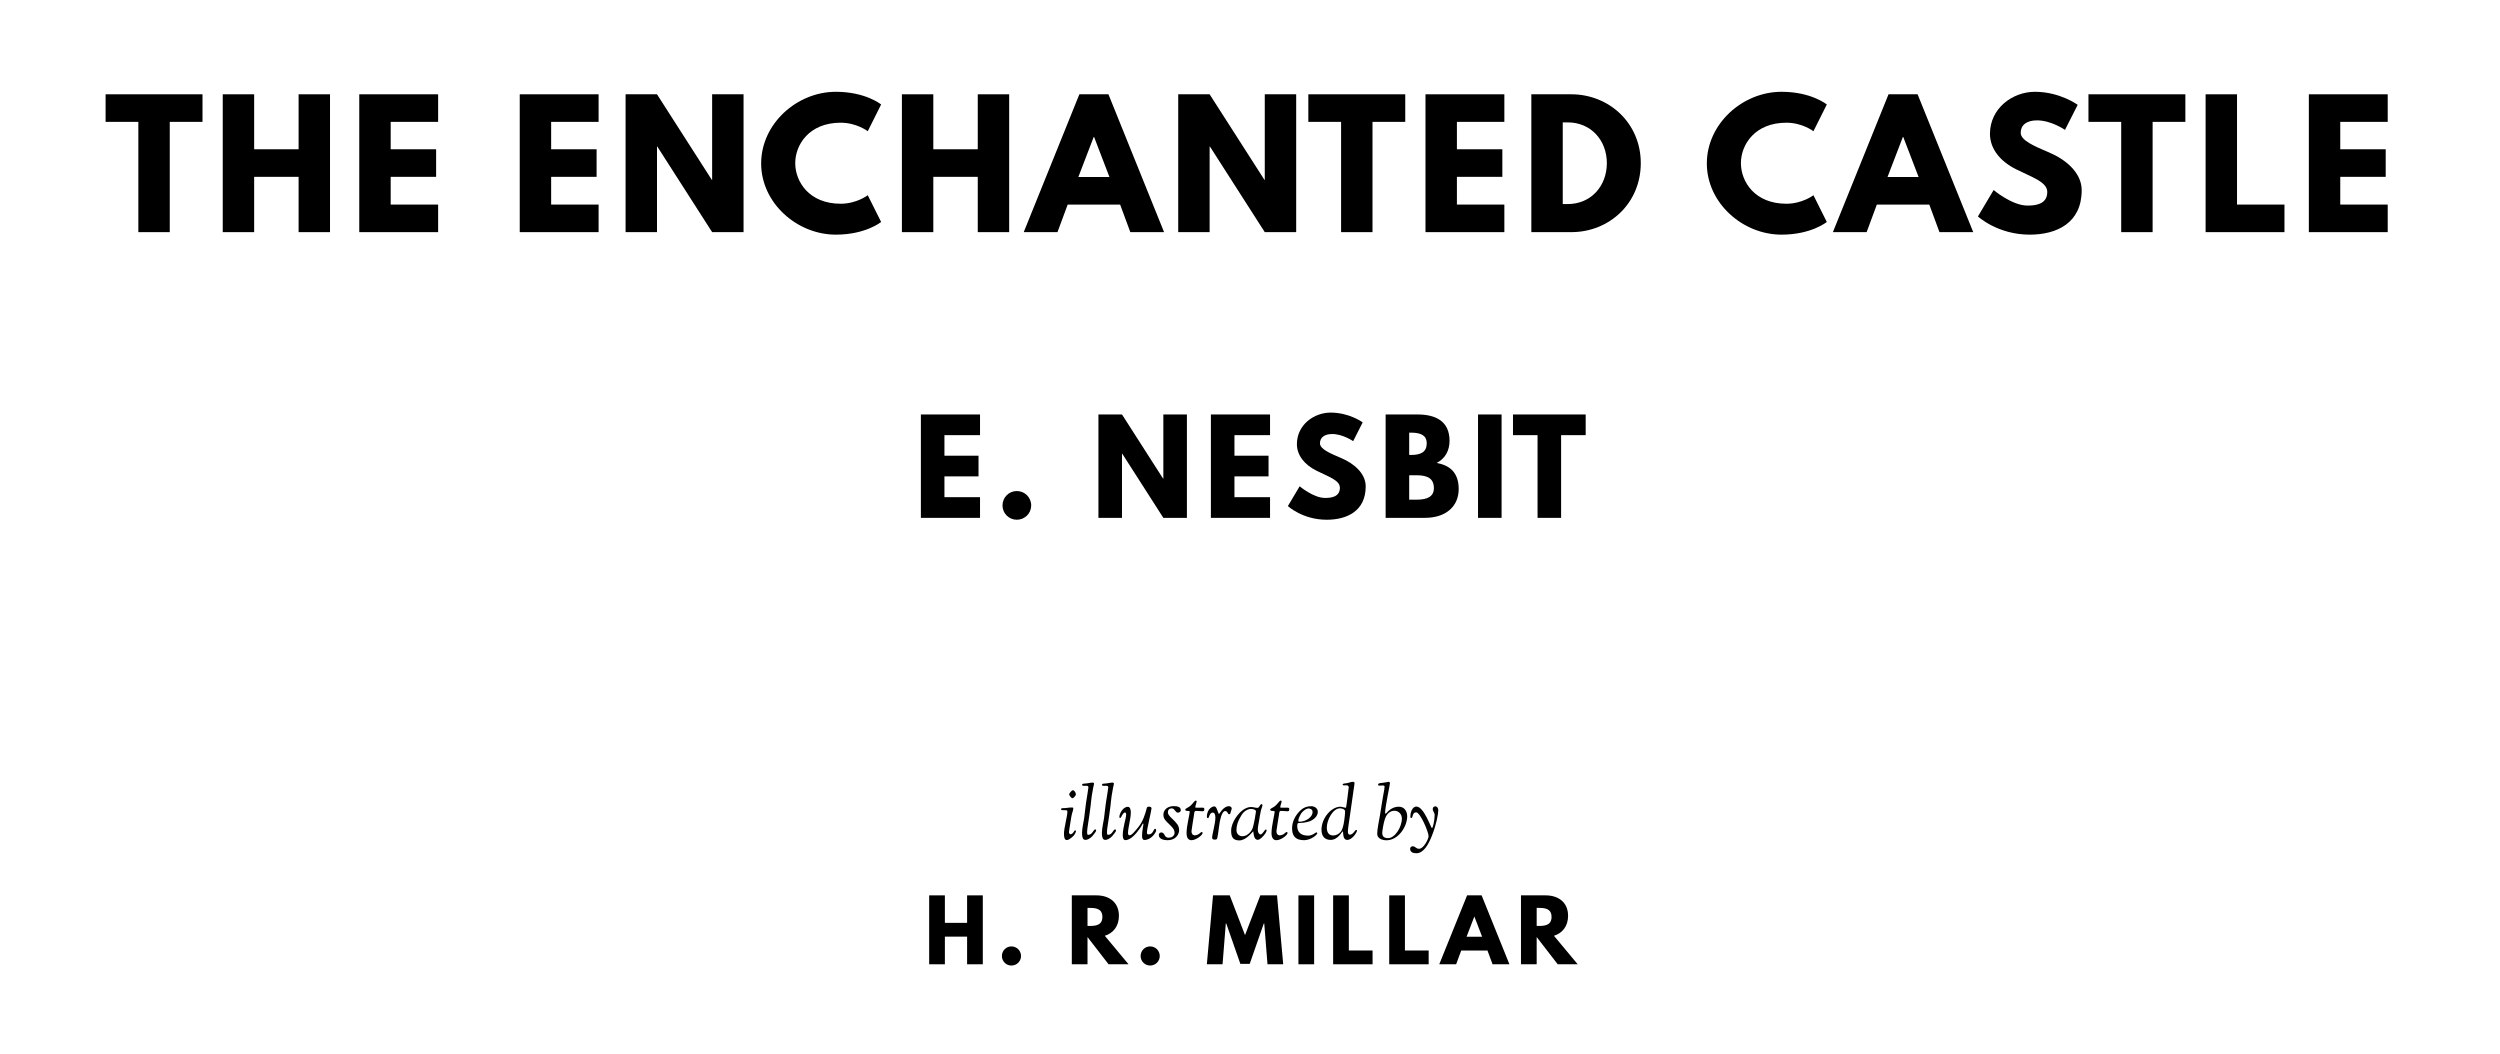
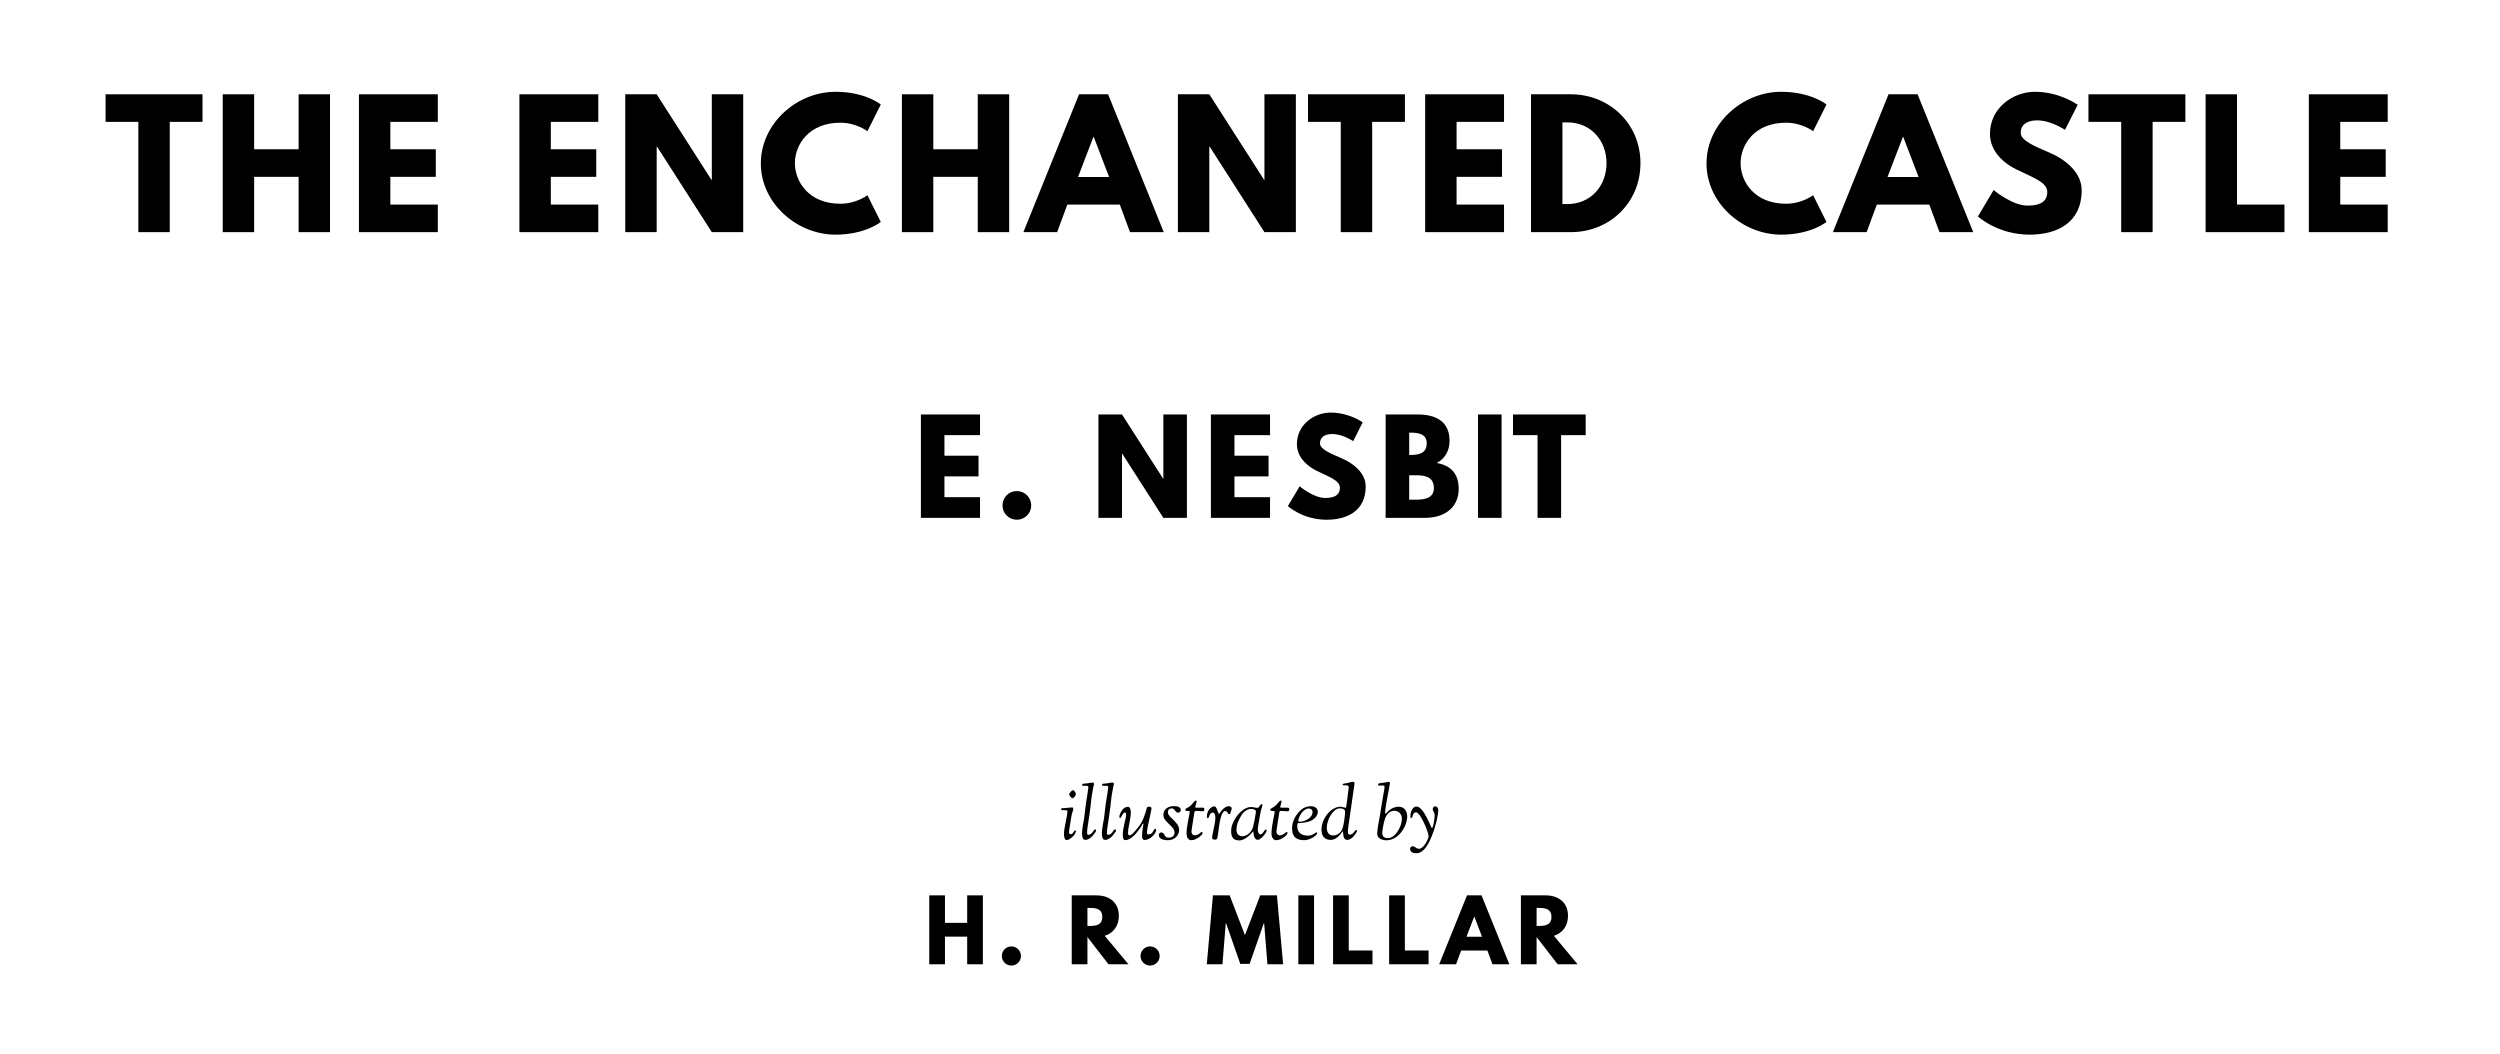
<svg xmlns="http://www.w3.org/2000/svg" version="1.1" viewBox="0 0 1400 590">
  <g>
    <path d="m 59.133,68.246 18.339,0 0,61.754 17.591,0 0,-61.754 18.339,0 0,-15.439 -54.269,0 0,15.439 z" />
    <path d="m 142.327,99.029 24.889,0 0,30.971 17.591,0 0,-77.193 -17.591,0 0,30.784 -24.889,0 0,-30.784 -17.591,0 0,77.193 17.591,0 0,-30.971 z" />
-     <path d="m 245.355,52.807 -44.164,0 0,77.193 44.164,0 0,-15.439 -26.573,0 0,-15.532 25.45,0 0,-15.439 -25.45,0 0,-15.345 26.573,0 0,-15.439 z" />
-     <path d="m 335.216,52.807 -44.164,0 0,77.193 44.164,0 0,-15.439 -26.573,0 0,-15.532 25.45,0 0,-15.439 -25.45,0 0,-15.345 26.573,0 0,-15.439 z" />
-     <path d="m 367.92,82.094 0.187,0 L 398.797,130 l 17.591,0 0,-77.193 -17.591,0 0,47.906 -0.187,0 -30.69,-47.906 -17.591,0 0,77.193 17.591,0 0,-47.906 z" />
-     <path d="m 470.784,114.094 c -17.684,0 -25.45,-12.351 -25.45,-22.737 0,-10.292 7.766,-22.643 25.45,-22.643 8.982,0 15.158,4.772 15.158,4.772 l 7.485,-14.971 c 0,0 -8.608,-7.111 -25.357,-7.111 -21.895,0 -41.825,17.965 -41.825,40.14 0,22.082 20.023,39.86 41.825,39.86 16.749,0 25.357,-7.111 25.357,-7.111 l -7.485,-14.971 c 0,0 -6.175,4.772 -15.158,4.772 z" />
+     <path d="m 245.173,52.807 -44.164,0 0,77.193 44.164,0 0,-15.439 -26.573,0 0,-15.532 25.45,0 0,-15.439 -25.45,0 0,-15.345 26.573,0 0,-15.439 z" />
+     <path d="m 335.034,52.807 -44.164,0 0,77.193 44.164,0 0,-15.439 -26.573,0 0,-15.532 25.45,0 0,-15.439 -25.45,0 0,-15.345 26.573,0 0,-15.439 z" />
+     <path d="m 367.737,82.094 0.187,0 L 398.614,130 l 17.591,0 0,-77.193 -17.591,0 0,47.906 -0.187,0 -30.69,-47.906 -17.591,0 0,77.193 17.591,0 0,-47.906 z" />
+     <path d="m 470.601,114.094 c -17.684,0 -25.45,-12.351 -25.45,-22.737 0,-10.292 7.766,-22.643 25.45,-22.643 8.982,0 15.158,4.772 15.158,4.772 l 7.485,-14.971 c 0,0 -8.608,-7.111 -25.357,-7.111 -21.895,0 -41.825,17.965 -41.825,40.14 0,22.082 20.023,39.86 41.825,39.86 16.749,0 25.357,-7.111 25.357,-7.111 l -7.485,-14.971 c 0,0 -6.175,4.772 -15.158,4.772 z" />
    <path d="m 522.656,99.029 24.889,0 0,30.971 17.591,0 0,-77.193 -17.591,0 0,30.784 -24.889,0 0,-30.784 -17.591,0 0,77.193 17.591,0 0,-30.971 z" />
-     <path d="m 620.725,52.807 -16.281,0 L 573.287,130 l 18.901,0 5.708,-15.439 29.38,0 5.708,15.439 18.901,0 -31.158,-77.193 z m 0.561,46.316 -17.404,0 8.608,-22.456 0.187,0 8.608,22.456 z" />
-     <path d="m 677.393,82.094 0.187,0 L 708.27,130 l 17.591,0 0,-77.193 -17.591,0 0,47.906 -0.187,0 -30.69,-47.906 -17.591,0 0,77.193 17.591,0 0,-47.906 z" />
-     <path d="m 732.671,68.246 18.339,0 0,61.754 17.591,0 0,-61.754 18.339,0 0,-15.439 -54.269,0 0,15.439 z" />
-     <path d="m 842.439,52.807 -44.164,0 0,77.193 44.164,0 0,-15.439 -26.573,0 0,-15.532 25.45,0 0,-15.439 -25.45,0 0,-15.345 26.573,0 0,-15.439 z" />
-     <path d="m 857.551,52.807 0,77.193 22.363,0 c 21.24,0 38.924,-16.094 38.924,-38.643 0,-22.456 -17.778,-38.55 -38.924,-38.55 l -22.363,0 z m 17.591,61.474 0,-45.754 2.713,0 c 13.099,0 21.988,10.012 21.988,22.924 -0.094,12.912 -8.982,22.83 -21.988,22.83 l -2.713,0 z" />
-     <path d="m 1000.367,114.094 c -17.684,0 -25.45,-12.351 -25.45,-22.737 0,-10.292 7.766,-22.643 25.45,-22.643 8.982,0 15.158,4.772 15.158,4.772 l 7.485,-14.971 c 0,0 -8.608,-7.111 -25.357,-7.111 -21.895,0 -41.825,17.965 -41.825,40.14 0,22.082 20.023,39.86 41.825,39.86 16.749,0 25.357,-7.111 25.357,-7.111 l -7.485,-14.971 c 0,0 -6.176,4.772 -15.158,4.772 z" />
+     <path d="m 620.542,52.807 -16.281,0 L 573.104,130 l 18.901,0 5.708,-15.439 29.38,0 5.708,15.439 18.901,0 -31.158,-77.193 z m 0.561,46.316 -17.404,0 8.608,-22.456 0.187,0 8.608,22.456 z" />
+     <path d="m 677.211,82.094 0.187,0 L 708.088,130 l 17.591,0 0,-77.193 -17.591,0 0,47.906 -0.187,0 -30.69,-47.906 -17.591,0 0,77.193 17.591,0 0,-47.906 z" />
+     <path d="m 732.488,68.246 18.339,0 0,61.754 17.591,0 0,-61.754 18.339,0 0,-15.439 -54.269,0 0,15.439 z" />
+     <path d="m 842.256,52.807 -44.164,0 0,77.193 44.164,0 0,-15.439 -26.573,0 0,-15.532 25.45,0 0,-15.439 -25.45,0 0,-15.345 26.573,0 0,-15.439 z" />
+     <path d="m 857.368,52.807 0,77.193 22.363,0 c 21.24,0 38.924,-16.094 38.924,-38.643 0,-22.456 -17.778,-38.55 -38.924,-38.55 l -22.363,0 z m 17.591,61.474 0,-45.754 2.713,0 c 13.099,0 21.988,10.012 21.988,22.924 -0.094,12.912 -8.982,22.83 -21.988,22.83 l -2.713,0 z" />
+     <path d="m 1000.184,114.094 c -17.684,0 -25.45,-12.351 -25.45,-22.737 0,-10.292 7.766,-22.643 25.45,-22.643 8.982,0 15.158,4.772 15.158,4.772 l 7.485,-14.971 c 0,0 -8.608,-7.111 -25.357,-7.111 -21.895,0 -41.825,17.965 -41.825,40.14 0,22.082 20.023,39.86 41.825,39.86 16.749,0 25.357,-7.111 25.357,-7.111 l -7.485,-14.971 c 0,0 -6.175,4.772 -15.158,4.772 z" />
    <path d="m 1073.854,52.807 -16.281,0 L 1026.415,130 l 18.901,0 5.708,-15.439 29.38,0 5.708,15.439 18.901,0 -31.158,-77.193 z m 0.561,46.316 -17.404,0 8.608,-22.456 0.187,0 8.608,22.456 z" />
-     <path d="m 1139.548,51.404 c -12.444,0 -25.17,9.17 -25.17,23.579 0,8.047 5.427,15.251 14.69,19.836 9.17,4.585 17.404,7.111 17.404,12.725 0,7.205 -7.298,7.579 -11.134,7.579 -8.608,0 -18.901,-8.702 -18.901,-8.702 l -8.795,14.784 c 0,0 10.947,10.199 29.006,10.199 15.064,0 29.099,-6.456 29.099,-24.889 0,-10.105 -9.45,-17.404 -18.058,-21.053 -8.795,-3.743 -16.093,-6.83 -16.093,-11.135 0,-4.211 3.181,-6.924 9.17,-6.924 7.953,0 15.626,5.333 15.626,5.333 l 7.111,-14.035 c 0,0 -9.918,-7.298 -23.953,-7.298 z" />
+     <path d="m 1139.548,51.404 c -12.444,0 -25.17,9.17 -25.17,23.579 0,8.047 5.427,15.251 14.69,19.836 9.17,4.585 17.404,7.111 17.404,12.725 0,7.205 -7.298,7.579 -11.134,7.579 -8.608,0 -18.901,-8.702 -18.901,-8.702 l -8.795,14.784 c 0,0 10.947,10.199 29.006,10.199 15.064,0 29.099,-6.456 29.099,-24.889 0,-10.105 -9.45,-17.404 -18.058,-21.053 -8.795,-3.743 -16.094,-6.83 -16.094,-11.135 0,-4.211 3.181,-6.924 9.17,-6.924 7.953,0 15.626,5.333 15.626,5.333 l 7.111,-14.035 c 0,0 -9.918,-7.298 -23.953,-7.298 z" />
    <path d="m 1169.535,68.246 18.339,0 0,61.754 17.591,0 0,-61.754 18.339,0 0,-15.439 -54.269,0 0,15.439 z" />
    <path d="m 1252.73,52.807 -17.591,0 0,77.193 44.164,0 0,-15.439 -26.573,0 0,-61.754 z" />
    <path d="m 1337.117,52.807 -44.164,0 0,77.193 44.164,0 0,-15.439 -26.573,0 0,-15.532 25.45,0 0,-15.439 -25.45,0 0,-15.345 26.573,0 0,-15.439 z" />
  </g>
  <g>
    <path d="m 548.816,232.105 -33.123,0 0,57.895 33.123,0 0,-11.579 -19.93,0 0,-11.649 19.088,0 0,-11.579 -19.088,0 0,-11.509 19.93,0 0,-11.579 z" />
    <path d="m 569.401,274.982 c -4.421,0 -8,3.579 -8,8.07 0,4.421 3.579,8 8,8 4.491,0 8.07,-3.579 8.07,-8 0,-4.491 -3.579,-8.07 -8.07,-8.07 z" />
    <path d="m 628.316,254.07 0.14,0 23.018,35.93 13.193,0 0,-57.895 -13.193,0 0,35.93 -0.14,0 -23.018,-35.93 -13.193,0 0,57.895 13.193,0 0,-35.93 z" />
    <path d="m 711.223,232.105 -33.123,0 0,57.895 33.123,0 0,-11.579 -19.93,0 0,-11.649 19.088,0 0,-11.579 -19.088,0 0,-11.509 19.93,0 0,-11.579 z" />
    <path d="m 745.141,231.053 c -9.333,0 -18.877,6.877 -18.877,17.684 0,6.035 4.07,11.439 11.018,14.877 6.877,3.439 13.053,5.333 13.053,9.544 0,5.404 -5.474,5.684 -8.351,5.684 -6.456,0 -14.175,-6.526 -14.175,-6.526 l -6.596,11.088 c 0,0 8.211,7.649 21.754,7.649 11.298,0 21.825,-4.842 21.825,-18.667 0,-7.579 -7.088,-13.053 -13.544,-15.789 -6.596,-2.807 -12.07,-5.123 -12.07,-8.351 0,-3.158 2.386,-5.193 6.877,-5.193 5.965,0 11.719,4 11.719,4 l 5.333,-10.526 c 0,0 -7.439,-5.474 -17.965,-5.474 z" />
    <path d="m 775.957,232.105 0,57.895 21.965,0 c 12,0 18.947,-6.596 18.947,-16.14 0,-9.333 -5.123,-13.333 -12.351,-14.596 4.912,-2.526 7.228,-7.088 7.228,-12.421 0,-11.018 -7.86,-14.737 -17.825,-14.737 l -17.965,0 z m 13.193,22.667 0,-12.491 1.053,0 c 5.754,0 8.772,1.754 8.772,5.895 0,4.842 -3.088,6.596 -8.772,6.596 l -1.053,0 z m 0,25.053 0,-13.684 4.14,0 c 6.246,0 9.684,1.895 9.684,7.228 0,4.561 -3.439,6.456 -9.684,6.456 l -4.14,0 z" />
    <path d="m 840.888,232.105 -13.193,0 0,57.895 13.193,0 0,-57.895 z" />
    <path d="m 847.275,243.684 13.754,0 0,46.316 13.193,0 0,-46.316 13.754,0 0,-11.579 -40.702,0 0,11.579 z" />
  </g>
  <g>
    <path d="m 594.207,453.167 c 0,0.425 0.34,0.51 0.595,0.51 0.34,0 1.02,0.043 1.913,0.043 0.765,0 1.02,0.17 1.02,0.893 0,2.423 -1.913,9.054 -1.913,12.285 0,1.828 0.298,3.528 1.573,3.528 1.573,0 3.911,-2.508 3.911,-2.508 0.468,-0.51 1.233,-1.955 1.233,-2.465 0,-0.298 -0.17,-0.468 -0.425,-0.468 -0.595,0 -1.19,2.21 -2.635,2.21 -0.425,0 -0.85,-0.553 -0.85,-1.148 0,-0.51 0,-0.425 1.275,-8.459 0.34,-2.168 1.148,-3.826 1.148,-4.931 0,-0.298 -0.298,-0.468 -0.595,-0.468 -2.423,0 -3.146,0.383 -4.846,0.383 l -0.425,0 c -0.468,0 -0.978,0.043 -0.978,0.595 z m 4.506,-8.374 c 0,0.425 1.148,2.253 1.913,2.253 0.383,0 1.87,-1.403 1.87,-2.253 0,-0.765 -0.808,-2.253 -1.658,-2.253 -0.765,0 -2.125,1.87 -2.125,2.253 z" />
    <path d="m 605.939,466.344 c 0,3.996 1.233,3.996 2.083,3.996 0.808,0 2.593,-0.85 3.698,-2.125 1.02,-1.19 2.125,-2.635 2.125,-3.061 0,-0.425 -0.213,-0.68 -0.51,-0.68 -1.105,0 -1.53,3.018 -3.868,3.018 -0.553,0 -0.68,-0.213 -0.68,-1.658 0,-1.445 0.51,-4.123 1.233,-9.139 1.36,-9.139 0.638,-7.566 2.21,-15.813 0.128,-0.808 0.425,-1.36 0.425,-1.955 0,-0.425 -0.213,-0.68 -0.893,-0.68 -1.105,0 -2.04,0.425 -5.143,0.638 -0.553,0.043 -0.638,0.383 -0.638,0.595 0,0.468 0.383,0.595 1.233,0.595 0.51,0 0.595,-0.043 1.233,-0.043 0.638,0 1.063,0.34 1.063,0.85 0,0.51 -0.638,4.336 -1.36,8.927 -0.425,2.721 -0.638,5.739 -1.02,8.417 -0.085,0.68 -1.19,5.696 -1.19,8.119 z" />
    <path d="m 617.064,466.344 c 0,3.996 1.233,3.996 2.083,3.996 0.808,0 2.593,-0.85 3.698,-2.125 1.02,-1.19 2.125,-2.635 2.125,-3.061 0,-0.425 -0.213,-0.68 -0.51,-0.68 -1.105,0 -1.53,3.018 -3.868,3.018 -0.553,0 -0.68,-0.213 -0.68,-1.658 0,-1.445 0.51,-4.123 1.233,-9.139 1.36,-9.139 0.638,-7.566 2.21,-15.813 0.128,-0.808 0.425,-1.36 0.425,-1.955 0,-0.425 -0.213,-0.68 -0.893,-0.68 -1.105,0 -2.04,0.425 -5.143,0.638 -0.553,0.043 -0.638,0.383 -0.638,0.595 0,0.468 0.383,0.595 1.233,0.595 0.51,0 0.595,-0.043 1.233,-0.043 0.638,0 1.063,0.34 1.063,0.85 0,0.51 -0.638,4.336 -1.36,8.927 -0.425,2.721 -0.638,5.739 -1.02,8.417 -0.085,0.68 -1.19,5.696 -1.19,8.119 z" />
    <path d="m 626.835,457.503 c 0,0.298 0.17,0.553 0.425,0.553 0.213,0 0.468,-0.17 0.638,-0.595 0.595,-1.36 1.53,-2.465 1.913,-2.465 0.553,0 0.85,0.425 0.85,0.893 0,2.593 -1.913,7.269 -1.913,11.86 0,1.233 0.298,2.721 1.445,2.721 3.103,0 6.249,-3.868 8.162,-6.589 1.275,-1.785 1.488,-2.721 1.743,-2.721 0.128,0 0.213,0.17 0.213,0.468 0,0.383 -0.765,3.741 -0.765,6.461 0,1.318 0.34,2.295 1.275,2.295 3.996,0 6.631,-4.336 6.631,-5.356 0,-0.383 -0.043,-0.893 -0.595,-0.893 -0.893,0 -1.063,3.146 -3.656,3.146 -0.383,0 -0.935,-0.085 -0.935,-1.02 0,-2.168 2.593,-12.455 2.593,-13.603 0,-0.638 -0.723,-0.935 -1.403,-0.935 -0.425,0 -1.105,0.128 -1.233,0.68 -0.978,3.741 -2.168,7.651 -4.931,11.01 -1.998,2.38 -3.486,4.378 -4.846,4.378 -0.298,0 -0.765,-0.425 -0.765,-1.148 0,-3.231 1.573,-7.992 1.573,-11.732 0,-0.51 -0.085,-3.103 -1.615,-3.103 -2.848,0 -4.803,3.911 -4.803,5.696 z" />
    <path d="m 648.956,467.705 c 0,2.253 3.061,2.806 4.718,2.806 5.441,0 6.631,-4.038 6.631,-5.569 0,-2.848 -1.615,-4.038 -2.933,-5.526 -1.02,-1.105 -3.358,-2.848 -3.358,-4.463 0,-1.275 0.638,-2.253 2.253,-2.253 1.658,0 1.828,2.38 3.358,2.38 0.213,0 1.615,-0.128 1.615,-1.445 0,-1.658 -1.658,-2.21 -3.953,-2.21 -3.316,0 -5.781,1.955 -5.781,4.803 0,2.55 1.615,3.656 3.316,5.399 1.53,1.53 2.933,2.763 2.933,4.761 0,0.51 -0.298,2.721 -3.401,2.721 -2.593,0 -1.87,-2.933 -4.038,-2.933 -0.51,0 -1.36,0.213 -1.36,1.53 z" />
    <path d="m 663.748,453.422 c 0,1.19 2.508,0.255 2.508,1.148 0,1.148 -1.785,8.034 -1.785,11.945 0,3.316 1.573,3.996 2.721,3.996 2.635,0 6.249,-2.891 6.249,-3.996 0,-0.595 -0.34,-0.595 -0.468,-0.595 -0.68,0 -1.658,1.87 -3.996,1.87 -0.17,0 -1.743,-0.085 -1.743,-2.338 0,-0.68 0.978,-6.206 1.36,-8.842 0.255,-1.743 0.128,-2.508 1.36,-2.508 0.935,0 2.763,0.213 3.443,0.213 0.765,0 1.02,-0.255 1.02,-1.233 0,-0.51 -0.213,-0.808 -1.105,-0.808 -0.468,0 -0.808,0.043 -2.465,0.043 -1.403,0 -1.488,-0.043 -1.488,-0.298 0,-0.638 0.765,-2.635 0.765,-3.188 0,-0.383 -0.213,-0.51 -0.425,-0.51 -0.68,0 -0.765,0.553 -2.465,2.338 -1.87,1.955 -3.486,1.913 -3.486,2.763 z" />
    <path d="m 675.855,457.418 c 0,0.595 0.34,0.723 0.51,0.723 0.213,0 0.34,-0.128 0.468,-0.255 0.255,-0.298 0.595,-2.848 2.338,-2.848 0.765,0 1.445,0.765 1.445,2.891 0,3.188 -1.828,9.437 -1.828,11.137 0,1.02 0.85,1.105 1.275,1.105 l 0.213,0 c 1.53,0 1.445,0 2.38,-7.226 l 0.213,-1.403 c 0.213,-1.785 1.275,-7.354 3.188,-7.354 1.53,0 1.36,1.785 2.295,1.785 0.765,0 0.85,-1.318 0.935,-1.615 0.128,-0.468 0.468,-1.02 0.468,-1.573 0,-0.595 -0.468,-1.318 -1.573,-1.318 -3.146,0 -5.271,4.378 -5.569,4.378 -0.085,0 -0.128,-0.043 -1.19,-2.806 -0.255,-0.68 -0.68,-1.488 -1.573,-1.488 -0.383,0 -3.996,1.02 -3.996,5.866 z" />
    <path d="m 689.446,465.154 c 0,2.763 0.51,5.484 4.548,5.484 4.038,0 7.566,-5.101 7.779,-5.101 0.298,0 -0.085,4.761 2.635,4.761 1.148,0 3.061,-1.955 4.123,-3.486 0.553,-0.765 0.765,-1.403 0.765,-1.828 0,-0.17 -0.043,-0.468 -0.383,-0.468 -0.808,0 -1.7,2.763 -3.103,2.763 -0.808,0 -1.445,-1.403 -1.445,-2.508 0,-1.615 0.425,-3.571 0.765,-5.441 0.34,-1.913 0.595,-3.868 0.978,-5.441 0.298,-1.233 0.85,-2.253 0.85,-2.933 0,-0.468 -0.213,-0.638 -0.468,-0.638 -0.85,0 -1.36,2.083 -2.21,2.083 -1.403,0 -2.295,-0.468 -3.613,-0.468 -1.105,0 -1.955,0.213 -3.103,0.765 -2.253,1.063 -4.208,3.103 -5.739,5.526 -1.318,2.125 -2.38,4.548 -2.38,6.929 z m 2.976,-0.255 c 0,-0.765 0.085,-1.53 0.213,-2.295 0.383,-2.21 1.403,-4.123 2.635,-6.164 1.275,-2.168 3.528,-3.443 5.271,-3.443 0.893,0 2.806,0.298 2.806,1.488 0,0.128 -1.148,7.949 -2.168,9.989 -0.383,0.765 -2.38,3.826 -5.441,3.826 -1.785,0 -3.316,-1.275 -3.316,-3.401 z" />
    <path d="m 711.32,453.422 c 0,1.19 2.508,0.255 2.508,1.148 0,1.148 -1.785,8.034 -1.785,11.945 0,3.316 1.573,3.996 2.721,3.996 2.635,0 6.249,-2.891 6.249,-3.996 0,-0.595 -0.34,-0.595 -0.468,-0.595 -0.68,0 -1.658,1.87 -3.996,1.87 -0.17,0 -1.743,-0.085 -1.743,-2.338 0,-0.68 0.978,-6.206 1.36,-8.842 0.255,-1.743 0.128,-2.508 1.36,-2.508 0.935,0 2.763,0.213 3.443,0.213 0.765,0 1.02,-0.255 1.02,-1.233 0,-0.51 -0.213,-0.808 -1.105,-0.808 -0.468,0 -0.808,0.043 -2.465,0.043 -1.403,0 -1.488,-0.043 -1.488,-0.298 0,-0.638 0.765,-2.635 0.765,-3.188 0,-0.383 -0.213,-0.51 -0.425,-0.51 -0.68,0 -0.765,0.553 -2.465,2.338 -1.87,1.955 -3.486,1.913 -3.486,2.763 z" />
    <path d="m 723.569,463.751 c 0,3.783 1.318,6.759 6.716,6.759 3.698,0 7.396,-2.976 7.396,-3.953 0,-0.255 -0.17,-0.425 -0.51,-0.425 -0.468,0 -2.168,1.828 -4.591,1.828 -4.208,0 -6.121,-2.125 -6.121,-5.314 0,-1.105 0.128,-1.743 0.723,-1.743 3.996,-0.043 6.291,-0.978 6.674,-1.148 0.808,-0.34 4.123,-2.083 4.123,-5.143 0,-1.87 -1.7,-3.146 -3.698,-3.146 -2.38,0 -4.336,0.765 -5.909,2.253 -2.933,2.721 -4.803,6.376 -4.803,10.032 z m 3.486,-4.421 c 0,-0.553 0.978,-3.273 2.253,-4.591 1.105,-1.148 2.423,-1.998 3.486,-1.998 0.723,0 2.253,0.383 2.253,1.998 0,2.678 -3.486,5.441 -7.609,5.441 -0.298,0 -0.383,-0.553 -0.383,-0.85 z" />
    <path d="m 740.034,464.687 c 0,3.188 1.488,5.654 5.101,5.654 4.208,0 6.376,-4.761 6.759,-4.761 0.595,0 -0.383,4.761 2.593,4.761 2.763,0 5.441,-4.293 5.441,-5.186 0,-0.17 -0.128,-0.383 -0.468,-0.383 -0.68,0 -1.658,2.635 -3.528,2.635 -0.978,0 -1.105,-0.893 -1.105,-1.828 0,-1.275 0.425,-3.953 0.893,-7.184 2.38,-17.386 2.806,-18.746 2.806,-19.851 0,-0.383 -0.298,-0.723 -0.68,-0.723 -1.148,0 -0.893,0.085 -3.273,0.68 -1.19,0.298 -2.678,0.128 -2.678,0.85 0,0.298 0.255,0.468 0.68,0.468 0.043,0 1.02,-0.043 1.488,-0.043 0.638,0 1.233,0.425 1.233,1.063 0,0.298 -1.403,11.477 -1.53,11.477 -1.19,0 -2.04,-0.553 -3.146,-0.553 -5.058,0 -10.584,6.334 -10.584,12.922 z m 2.976,-1.19 c 0,-4.463 3.486,-10.84 7.396,-10.84 1.148,0 2.848,0.553 2.848,1.7 0,1.7 -0.638,9.182 -2.338,11.307 -1.105,1.403 -2.763,2.21 -4.293,2.21 -2.593,0 -3.613,-1.913 -3.613,-4.378 z" />
    <path d="m 771.236,466.982 c 0,2.465 2.678,3.571 5.186,3.571 6.589,0 11.605,-7.609 11.605,-13.39 0,-2.763 -1.488,-5.399 -4.676,-5.399 -4.888,0 -6.886,3.953 -7.481,3.953 -0.085,0 -0.213,-0.34 -0.213,-0.638 0,-3.061 2.721,-15.728 2.721,-16.493 0,-0.468 -0.34,-0.765 -0.808,-0.765 -0.255,0 -1.02,0.255 -2.678,0.468 -1.955,0.255 -3.146,0.213 -3.146,1.063 0,0.595 0.34,0.595 0.808,0.595 0.638,0 1.105,-0.085 1.743,-0.085 0.85,0 1.063,0.298 1.063,0.51 0,1.02 -0.255,2.508 -0.638,4.336 -0.638,3.146 -1.148,7.269 -1.913,11.69 -0.595,3.443 -1.573,7.864 -1.573,10.584 z m 2.806,-0.51 c 0,-0.425 0.468,-4.973 1.7,-8.332 1.36,-3.698 4.123,-4.123 5.143,-4.123 2.338,0 4.166,1.955 4.166,4.336 0,4.888 -3.911,11.01 -7.736,11.01 -2.635,0 -3.273,-1.445 -3.273,-2.891 z" />
    <path d="m 789.672,475.313 c 0,1.955 1.7,2.508 3.528,2.508 3.996,0 6.716,-4.846 8.714,-9.904 2.508,-6.334 3.528,-12.2 3.528,-14.113 0,-1.318 -0.723,-2.253 -1.658,-2.253 -1.02,0 -1.445,0.808 -1.445,1.573 0,1.148 1.063,1.998 1.063,3.231 0,2.848 -0.935,7.396 -1.53,7.396 -0.468,0 -4.506,-12.072 -8.629,-12.072 -2.593,0 -3.443,3.698 -3.443,5.484 0,0.723 0.17,0.935 0.425,0.935 1.275,0 0.383,-3.188 2.848,-3.188 2.253,0 6.929,10.967 6.929,13.348 0,1.615 -2.806,7.056 -5.271,7.056 -1.955,0 -1.998,-1.403 -3.698,-1.403 -0.723,0 -1.36,0.68 -1.36,1.403 z" />
  </g>
  <g>
-     <path d="m 529.132,524.515 12.444,0 0,15.485 8.795,0 0,-38.596 -8.795,0 0,15.392 -12.444,0 0,-15.392 -8.795,0 0,38.596 8.795,0 0,-15.485 z" />
-     <path d="m 566.397,529.988 c -2.947,0 -5.333,2.386 -5.333,5.38 0,2.947 2.386,5.333 5.333,5.333 2.994,0 5.38,-2.386 5.38,-5.333 0,-2.994 -2.386,-5.38 -5.38,-5.38 z" />
-     <path d="m 600.212,501.404 0,38.596 8.795,0 0,-15.251 11.789,15.251 11.181,0 -13.287,-15.953 c 4.725,-1.497 7.906,-5.38 7.906,-11.181 0,-7.579 -5.427,-11.462 -12.585,-11.462 l -13.801,0 z m 8.795,17.123 0,-10.105 1.029,0 c 3.322,0 7.298,0.234 7.298,5.053 0,4.819 -3.977,5.053 -7.298,5.053 l -1.029,0 z" />
-     <path d="m 644.08,529.988 c -2.947,0 -5.333,2.386 -5.333,5.38 0,2.947 2.386,5.333 5.333,5.333 2.994,0 5.38,-2.386 5.38,-5.333 0,-2.994 -2.386,-5.38 -5.38,-5.38 z" />
-     <path d="m 709.801,540 8.795,0 -3.462,-38.596 -9.357,0 -8.561,22.269 -8.561,-22.269 -9.357,0 -3.462,38.596 8.795,0 1.825,-22.877 0.234,0 7.906,22.643 5.24,0 7.906,-22.643 0.234,0 L 709.801,540 Z" />
-     <path d="m 735.915,501.404 -8.795,0 0,38.596 8.795,0 0,-38.596 z" />
-     <path d="m 755.352,501.404 -8.795,0 0,38.596 22.082,0 0,-7.719 -13.287,0 0,-30.877 z" />
-     <path d="m 786.76,501.404 -8.795,0 0,38.596 22.082,0 0,-7.719 -13.287,0 0,-30.877 z" />
-     <path d="m 829.705,501.404 -8.14,0 L 805.985,540 l 9.45,0 2.854,-7.719 14.69,0 2.854,7.719 9.45,0 -15.579,-38.596 z m 0.281,23.158 -8.702,0 4.304,-11.228 0.094,0 4.304,11.228 z" />
-     <path d="m 851.743,501.404 0,38.596 8.795,0 0,-15.251 11.789,15.251 11.181,0 -13.287,-15.953 c 4.725,-1.497 7.906,-5.38 7.906,-11.181 0,-7.579 -5.427,-11.462 -12.585,-11.462 l -13.801,0 z m 8.795,17.123 0,-10.105 1.029,0 c 3.322,0 7.298,0.234 7.298,5.053 0,4.819 -3.977,5.053 -7.298,5.053 l -1.029,0 z" />
+     <path d="m 529.177,524.515 12.444,0 0,15.485 8.795,0 0,-38.596 -8.795,0 0,15.392 -12.444,0 0,-15.392 -8.795,0 0,38.596 8.795,0 0,-15.485 z" />
+     <path d="m 566.351,529.988 c -2.947,0 -5.333,2.386 -5.333,5.38 0,2.947 2.386,5.333 5.333,5.333 2.994,0 5.38,-2.386 5.38,-5.333 0,-2.994 -2.386,-5.38 -5.38,-5.38 z" />
+     <path d="m 600.166,501.404 0,38.596 8.795,0 0,-15.251 L 620.751,540 l 11.181,0 -13.287,-15.953 c 4.725,-1.497 7.906,-5.38 7.906,-11.181 0,-7.579 -5.427,-11.462 -12.585,-11.462 l -13.801,0 z m 8.795,17.123 0,-10.105 1.029,0 c 3.322,0 7.298,0.234 7.298,5.053 0,4.819 -3.977,5.053 -7.298,5.053 l -1.029,0 z" />
+     <path d="m 644.034,529.988 c -2.947,0 -5.333,2.386 -5.333,5.38 0,2.947 2.386,5.333 5.333,5.333 2.994,0 5.38,-2.386 5.38,-5.333 0,-2.994 -2.386,-5.38 -5.38,-5.38 z" />
+     <path d="m 709.755,540 8.795,0 -3.462,-38.596 -9.357,0 -8.561,22.269 -8.561,-22.269 -9.357,0 -3.462,38.596 8.795,0 1.825,-22.877 0.234,0 7.906,22.643 5.24,0 7.906,-22.643 0.234,0 L 709.755,540 Z" />
+     <path d="m 735.87,501.404 -8.795,0 0,38.596 8.795,0 0,-38.596 z" />
+     <path d="m 755.307,501.404 -8.795,0 0,38.596 22.082,0 0,-7.719 -13.287,0 0,-30.877 z" />
+     <path d="m 786.714,501.404 -8.795,0 0,38.596 22.082,0 0,-7.719 -13.287,0 0,-30.877 z" />
+     <path d="m 829.659,501.404 -8.14,0 L 805.94,540 l 9.45,0 2.854,-7.719 14.69,0 2.854,7.719 9.45,0 -15.579,-38.596 z m 0.281,23.158 -8.702,0 4.304,-11.228 0.094,0 4.304,11.228 z" />
+     <path d="m 851.698,501.404 0,38.596 8.795,0 0,-15.251 11.789,15.251 11.181,0 -13.287,-15.953 c 4.725,-1.497 7.906,-5.38 7.906,-11.181 0,-7.579 -5.427,-11.462 -12.585,-11.462 l -13.801,0 z m 8.795,17.123 0,-10.105 1.029,0 c 3.322,0 7.298,0.234 7.298,5.053 0,4.819 -3.977,5.053 -7.298,5.053 l -1.029,0 z" />
  </g>
</svg>
